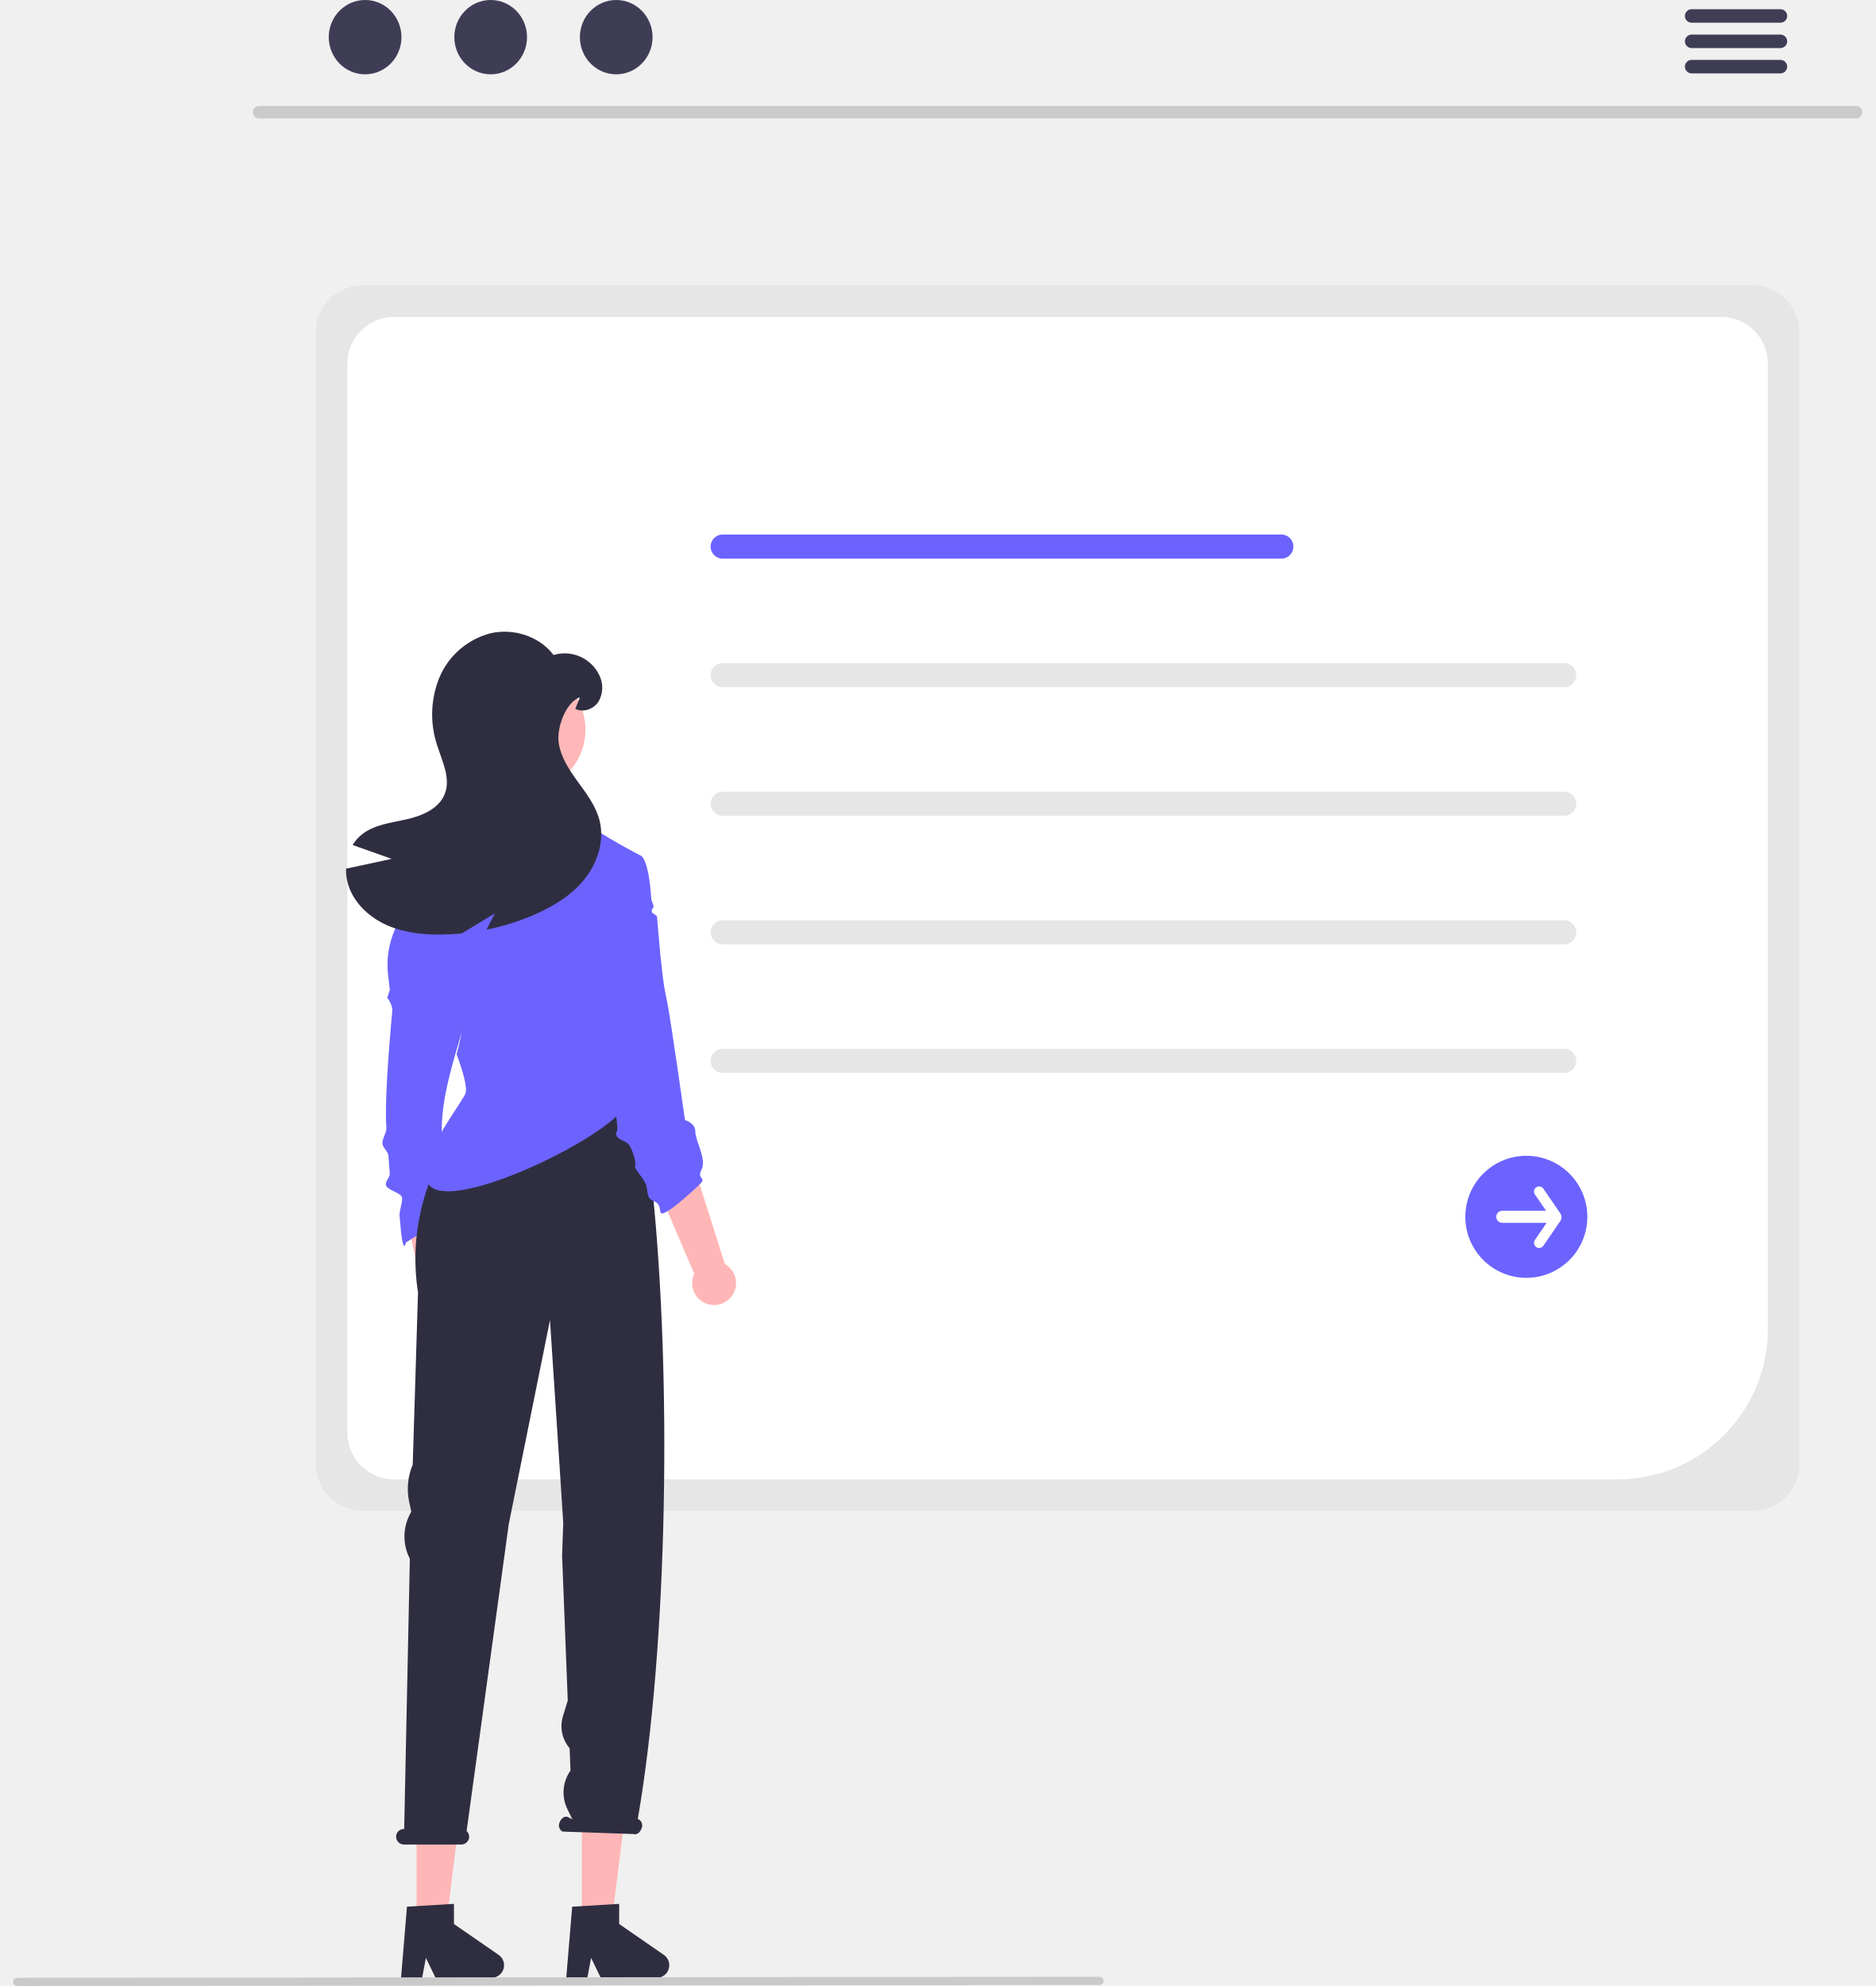
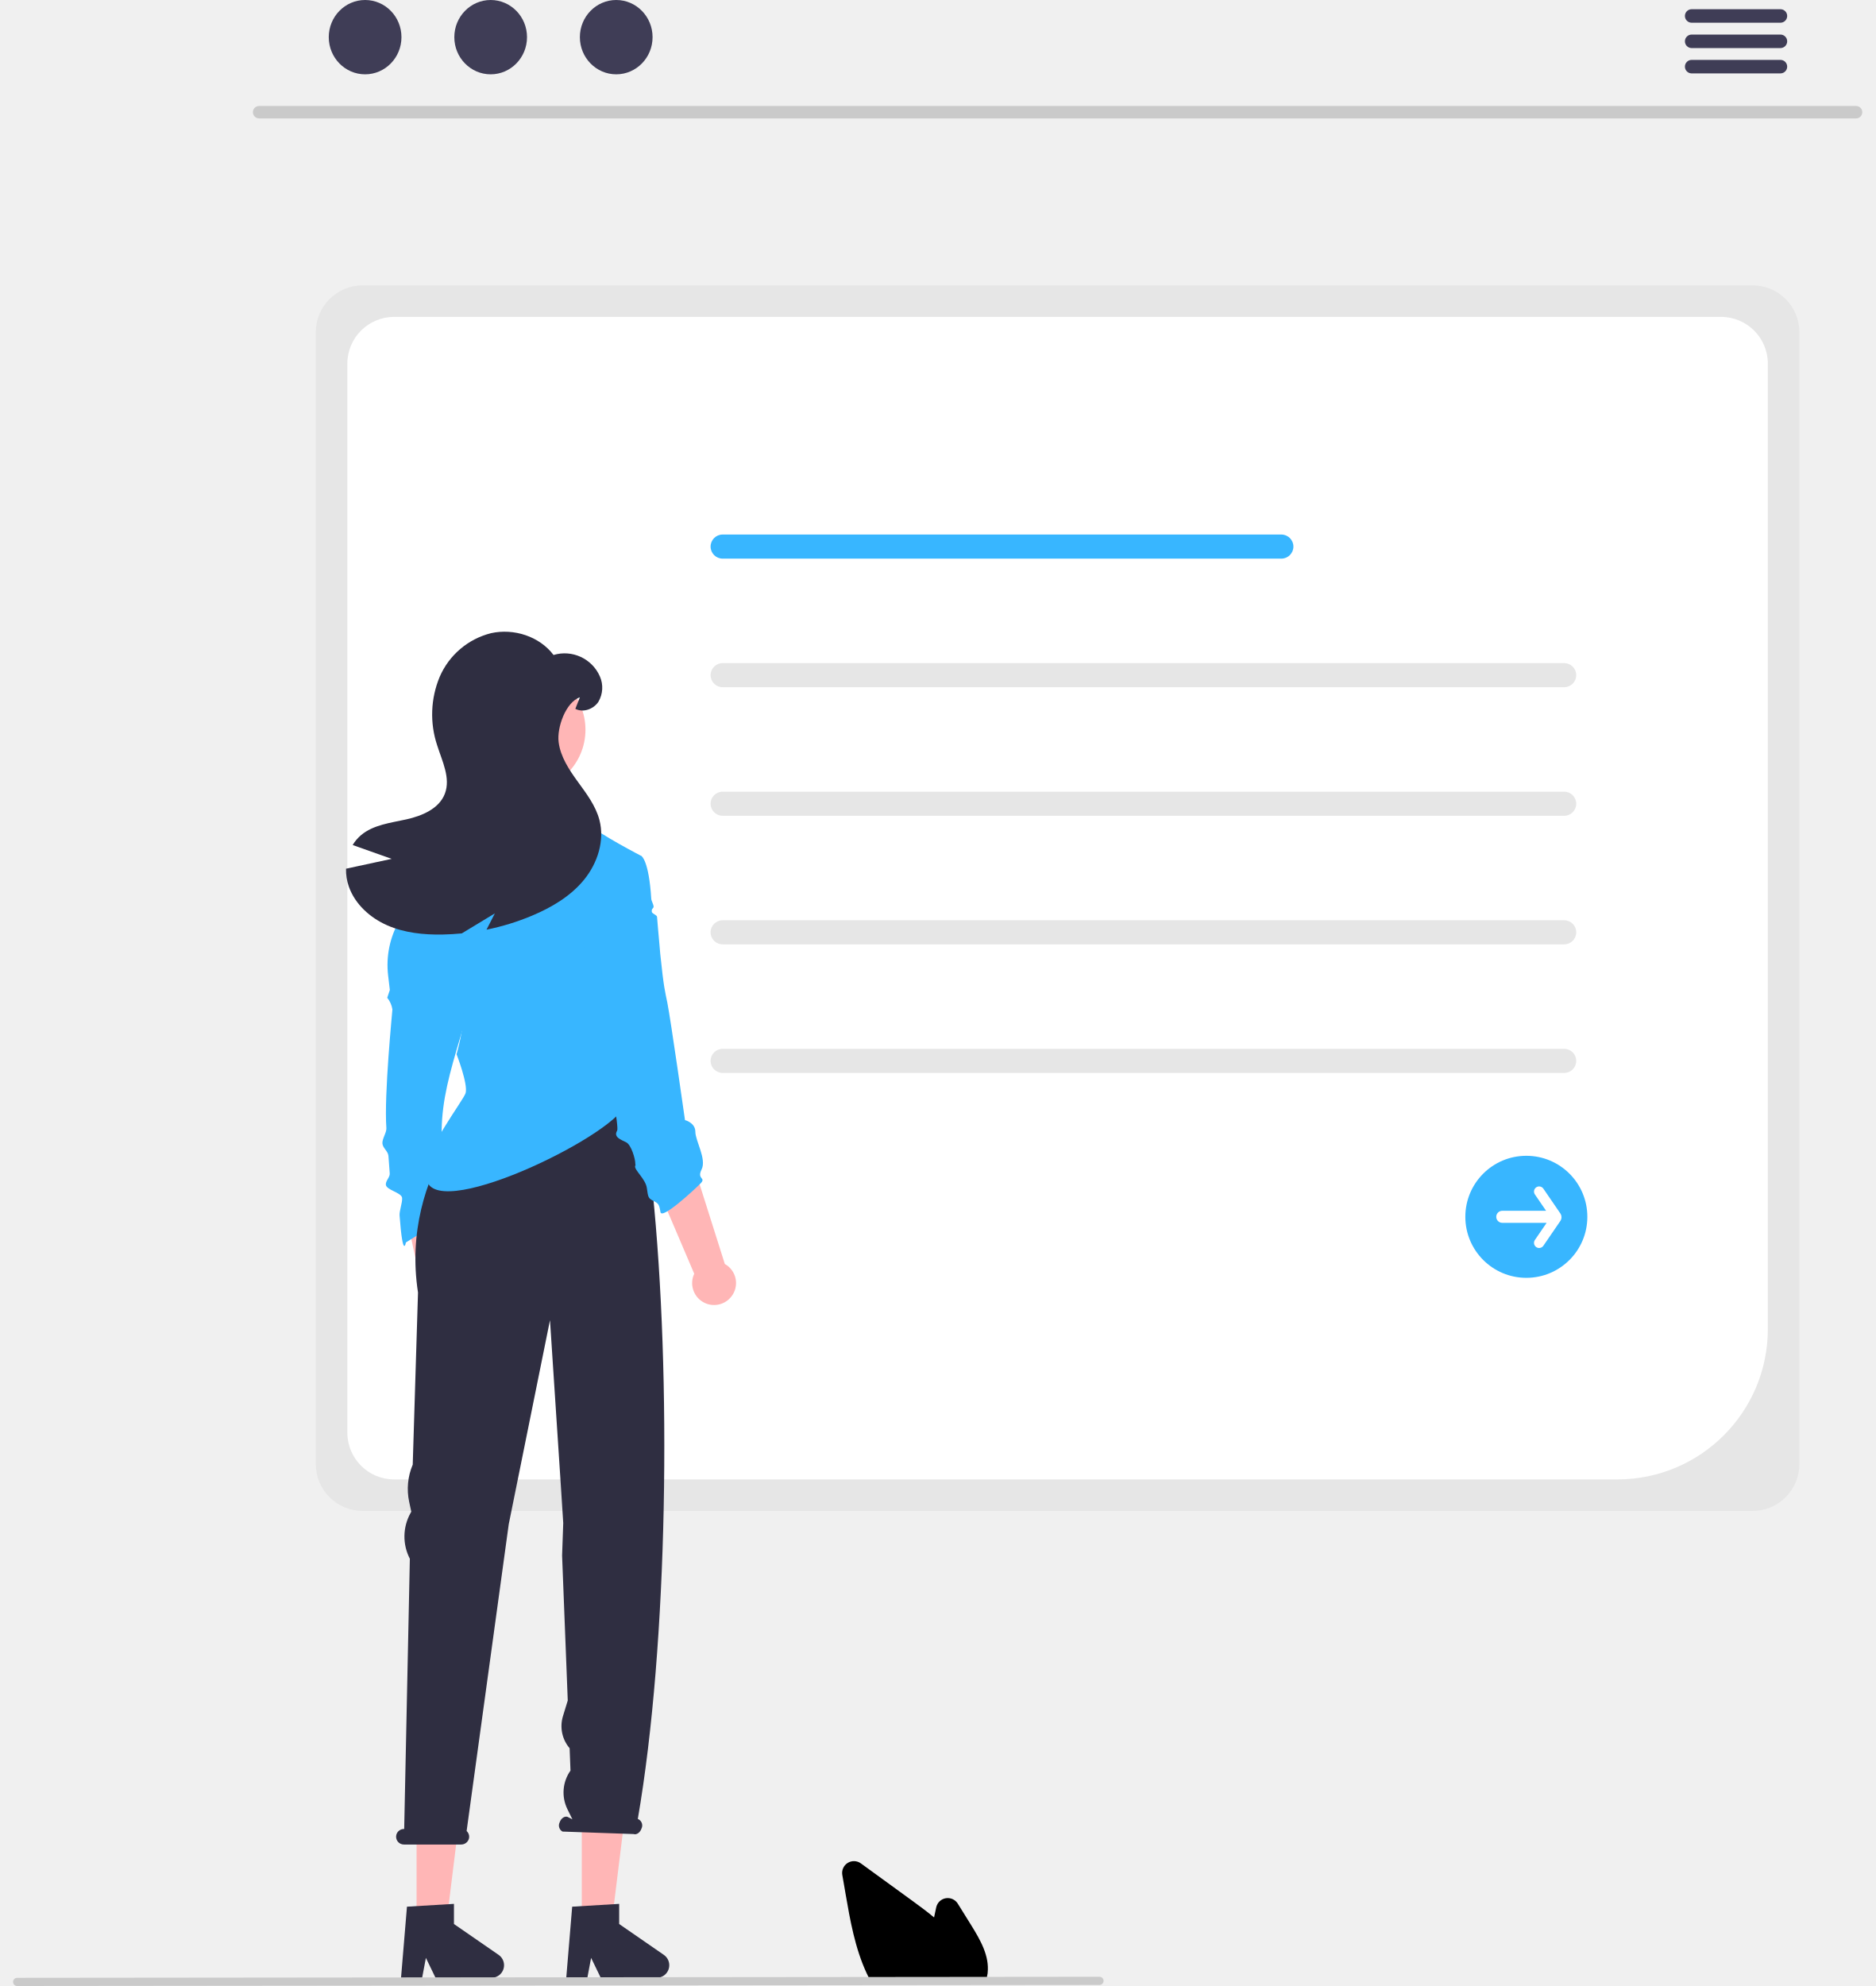
<svg xmlns="http://www.w3.org/2000/svg" data-name="Layer 1" width="538.715" height="570.41" viewBox="0 0 538.715 578.41">
  <path d="M837.41,600.844H432.475a13.625,13.625,0,0,1-13.609-13.609V257.512a13.625,13.625,0,0,1,13.609-13.609h404.936a13.625,13.625,0,0,1,13.609,13.609V587.235A13.625,13.625,0,0,1,837.41,600.844Z" transform="translate(-330.6427 -160.7948)" fill="#e6e6e6" />
  <path d="M798.066,591.665H441.656a13.625,13.625,0,0,1-13.609-13.609V266.699a13.625,13.625,0,0,1,13.609-13.609H828.231a13.625,13.625,0,0,1,13.609,13.609V547.891A43.823,43.823,0,0,1,798.066,591.665Z" transform="translate(-330.6427 -160.7948)" fill="#fff" />
-   <path d="M700.125,323.493H537.372a3.51,3.51,0,1,1,0-7.02H700.125a3.51,3.51,0,0,1,0,7.02Z" transform="translate(-330.6427 -160.7948)" fill="#6c63ff" />
+   <path d="M700.125,323.493H537.372a3.51,3.51,0,1,1,0-7.02H700.125a3.51,3.51,0,0,1,0,7.02Z" transform="translate(-330.6427 -160.7948)" fill="#38b6ff" />
  <path d="M782.514,360.94H537.372a3.51,3.51,0,1,1,0-7.02H782.514a3.51,3.51,0,0,1,0,7.02Z" transform="translate(-330.6427 -160.7948)" fill="#e6e6e6" />
  <path d="M782.514,398.387H537.372a3.51,3.51,0,1,1,0-7.02H782.514a3.51,3.51,0,0,1,0,7.02Z" transform="translate(-330.6427 -160.7948)" fill="#e6e6e6" />
  <path d="M782.514,435.834H537.372a3.51,3.51,0,1,1,0-7.02H782.514a3.51,3.51,0,0,1,0,7.02Z" transform="translate(-330.6427 -160.7948)" fill="#e6e6e6" />
  <path d="M782.514,473.281H537.372a3.51,3.51,0,1,1,0-7.02H782.514a3.51,3.51,0,0,1,0,7.02Z" transform="translate(-330.6427 -160.7948)" fill="#e6e6e6" />
-   <path d="M771.49,532.956a17.772,17.772,0,1,1,17.772-17.772A17.772,17.772,0,0,1,771.49,532.956Z" transform="translate(-330.6427 -160.7948)" fill="#6c63ff" />
+   <path d="M771.49,532.956a17.772,17.772,0,1,1,17.772-17.772A17.772,17.772,0,0,1,771.49,532.956Z" transform="translate(-330.6427 -160.7948)" fill="#38b6ff" />
  <path d="M781.488,514.339l-5.038-7.354a1.494,1.494,0,1,0-2.465,1.689l3.258,4.756H764.477a1.753,1.753,0,1,0,0,3.506h12.926l-3.419,4.99a1.494,1.494,0,0,0,2.465,1.689l5.038-7.354a1.972,1.972,0,0,0,0-1.923Z" transform="translate(-330.6427 -160.7948)" fill="#fff" />
  <path d="M867.59,195.279h-465.293a1.807,1.807,0,0,1,0-3.613h465.293a1.807,1.807,0,0,1,0,3.613Z" transform="translate(-330.6427 -160.7948)" fill="#cacaca" />
  <ellipse cx="102.579" cy="10.823" rx="10.588" ry="10.823" fill="#3f3d56" />
  <ellipse cx="139.154" cy="10.823" rx="10.588" ry="10.823" fill="#3f3d56" />
  <ellipse cx="175.729" cy="10.823" rx="10.588" ry="10.823" fill="#3f3d56" />
  <path d="M845.569,163.478h-25.981a1.968,1.968,0,0,0,0,3.934h25.981a1.968,1.968,0,0,0,0-3.934Z" transform="translate(-330.6427 -160.7948)" fill="#3f3d56" />
  <path d="M845.569,170.862h-25.981a1.968,1.968,0,0,0,0,3.934h25.981a1.968,1.968,0,0,0,0-3.934Z" transform="translate(-330.6427 -160.7948)" fill="#3f3d56" />
  <path d="M845.569,178.237h-25.981a1.968,1.968,0,0,0,0,3.934h25.981a1.968,1.968,0,0,0,0-3.934Z" transform="translate(-330.6427 -160.7948)" fill="#3f3d56" />
  <path d="M460.526,551.422a6.352,6.352,0,0,0,.004-9.739L456.677,508.388l-12.234,2.833,6.799,31.561A6.386,6.386,0,0,0,460.526,551.422Z" transform="translate(-330.6427 -160.7948)" fill="#ffb6b6" />
-   <path d="M459.262,513.817l-14.164,8.836s-.862,5.179-1.836-7.836c-.102-1.359.846-3.725.742-5.12-.118-1.573-4.623-2.289-4.742-3.88-.084-1.133,1.218-2.141,1.134-3.271-.127-1.712-.254-3.414-.378-5.088-.104-1.401-1.656-2.289-1.756-3.641-.101-1.363,1.25-3.19,1.155-4.482-.714-9.688,1.755-34.063,1.755-34.559a7.07,7.07,0,0,0-1.505-3.392l.756-2.261-.5-4.242a25.901,25.901,0,0,1,3.339-16.063h0l3.597-2.355,16.598,27.917C456.472,478.537,451.913,488.025,459.262,513.817Z" transform="translate(-330.6427 -160.7948)" fill="#6c63ff" />
+   <path d="M459.262,513.817l-14.164,8.836s-.862,5.179-1.836-7.836c-.102-1.359.846-3.725.742-5.12-.118-1.573-4.623-2.289-4.742-3.88-.084-1.133,1.218-2.141,1.134-3.271-.127-1.712-.254-3.414-.378-5.088-.104-1.401-1.656-2.289-1.756-3.641-.101-1.363,1.25-3.19,1.155-4.482-.714-9.688,1.755-34.063,1.755-34.559a7.07,7.07,0,0,0-1.505-3.392l.756-2.261-.5-4.242a25.901,25.901,0,0,1,3.339-16.063h0l3.597-2.355,16.598,27.917C456.472,478.537,451.913,488.025,459.262,513.817Z" transform="translate(-330.6427 -160.7948)" fill="#38b6ff" />
  <polygon points="117.567 561.177 126.135 561.177 130.213 528.128 117.567 528.128 117.567 561.177" fill="#ffb6b6" />
  <path d="M445.414,716.103l13.689-.817V721.151l13.014,8.988a3.663,3.663,0,0,1-2.082,6.678l-16.297,0-2.809-5.801-1.097,5.801h-6.145Z" transform="translate(-330.6427 -160.7948)" fill="#2f2e41" />
  <polygon points="165.696 561.177 174.264 561.177 178.341 528.128 165.696 528.128 165.696 561.177" fill="#ffb6b6" />
  <path d="M493.542,716.103l13.689-.817V721.151l13.014,8.988a3.663,3.663,0,0,1-2.082,6.678l-16.297,0-2.809-5.801L497.961,736.817h-6.145Z" transform="translate(-330.6427 -160.7948)" fill="#2f2e41" />
  <path d="M444.573,693.472h.033l1.648-78.705a14.051,14.051,0,0,1,.184-13.278l.236-.427-.612-2.835a18.061,18.061,0,0,1,1.032-10.87l1.537-50.125c-5.492-35.593,20.681-58.805,20.681-58.805h39.208l8.417,28.92c5.565,54.215,4.555,132.014-4.275,183.198l.241.122a2.034,2.034,0,0,1,.831,2.682c-.408,1.182-1.441,1.898-2.308,1.599l-20.706-.72a2.034,2.034,0,0,1-.831-2.682c.408-1.182,1.441-1.898,2.308-1.599l1.408.712-1.453-2.957a11.029,11.029,0,0,1,.898-11.236h0l-.254-6.51,0,0a9.915,9.915,0,0,1-1.94-9.343l1.397-4.559-1.65-42.217.333-9.471-.686-10.745-3.174-48.331-12.014,59.433L462.791,694.07a2.25,2.25,0,0,1,.69,2.154,2.334,2.334,0,0,1-2.312,1.776H444.513a2.269,2.269,0,0,1-2.185-2.873A2.297,2.297,0,0,1,444.573,693.472Z" transform="translate(-330.6427 -160.7948)" fill="#2f2e41" />
  <path d="M539.853,538.484a6.352,6.352,0,0,0-1.846-9.563L527.897,496.966l-11.473,5.106,12.672,29.694a6.386,6.386,0,0,0,10.757,6.719Z" transform="translate(-330.6427 -160.7948)" fill="#ffb6b6" />
-   <path d="M498.254,436.893S509.784,477.695,509.262,481.817c-1.077,8.5-54.06,34.627-58,23l.494-3.822c-1.991-3.981,10.154-19.781,10.744-21.848.749-2.643-2.643-11.319-2.643-11.319s2.344-7.921,1.97-12.825c-.381-4.904-1.512-4.148-5.66-7.172-4.148-3.017-10.938-16.972-10.938-16.972s3.017-13.581,3.017-16.223,12.395-7.144,13.9-8.649a14.129,14.129,0,0,0,1.644-2.823c.305-.61.111-2.025.437-2.726.208-.458.936-.173,1.151-.645.208-.458.028-.985.236-1.436.271-.596.922-1.117,1.179-1.678,1.179-2.58,2.185-4.682,2.497-4.682.749,0,24.9,3.399,24.9,3.399a36.222,36.222,0,0,0,4.522,5.66c2.643,2.636,15.009,9.051,15.009,9.051Z" transform="translate(-330.6427 -160.7948)" fill="#6c63ff" />
-   <path d="M530.865,505.536c-1.887,1.887-11.222,10.549-11.604,8.28-.375-2.261-.578-2.531-2.09-3.28-1.512-.756-1.512-1.131-1.887-3.773-.375-2.643-3.773-5.285-3.392-6.416.375-1.131.025.308.025-.83,0-1.131-1.131-5.278-2.643-6.034-1.505-.756-3.773-1.505-2.636-3.392,1.131-1.887-10.647-58.484-10.647-58.484l10.563-20.745,7.165-.756s2.177,1.246,2.859,12.477c.035.569.655,1.613.681,2.234.022.516-.549.602-.533,1.155q.005.177.01.357c.014.551,1.501.956,1.523,1.487.04.949.624,7.005.687,7.895q.106,1.505.251,2.899c1.043,10.121,1.416,10.976,2.062,14.206,1,5,5.145,34.202,5.145,34.202s3.017.749,3.017,3.392,3.328,7.954,1.823,10.971C529.735,504.406,532.752,503.65,530.865,505.536Z" transform="translate(-330.6427 -160.7948)" fill="#6c63ff" />
-   <circle cx="148.874" cy="212.534" r="17.894" fill="#ffb8b8" />
+   <path d="M498.254,436.893S509.784,477.695,509.262,481.817c-1.077,8.5-54.06,34.627-58,23l.494-3.822c-1.991-3.981,10.154-19.781,10.744-21.848.749-2.643-2.643-11.319-2.643-11.319s2.344-7.921,1.97-12.825c-.381-4.904-1.512-4.148-5.66-7.172-4.148-3.017-10.938-16.972-10.938-16.972s3.017-13.581,3.017-16.223,12.395-7.144,13.9-8.649a14.129,14.129,0,0,0,1.644-2.823c.305-.61.111-2.025.437-2.726.208-.458.936-.173,1.151-.645.208-.458.028-.985.236-1.436.271-.596.922-1.117,1.179-1.678,1.179-2.58,2.185-4.682,2.497-4.682.749,0,24.9,3.399,24.9,3.399a36.222,36.222,0,0,0,4.522,5.66c2.643,2.636,15.009,9.051,15.009,9.051Z" transform="translate(-330.6427 -160.7948)" fill="#38b6ff" />
+   <path d="M530.865,505.536c-1.887,1.887-11.222,10.549-11.604,8.28-.375-2.261-.578-2.531-2.09-3.28-1.512-.756-1.512-1.131-1.887-3.773-.375-2.643-3.773-5.285-3.392-6.416.375-1.131.025.308.025-.83,0-1.131-1.131-5.278-2.643-6.034-1.505-.756-3.773-1.505-2.636-3.392,1.131-1.887-10.647-58.484-10.647-58.484l10.563-20.745,7.165-.756s2.177,1.246,2.859,12.477c.035.569.655,1.613.681,2.234.022.516-.549.602-.533,1.155q.005.177.01.357c.014.551,1.501.956,1.523,1.487.04.949.624,7.005.687,7.895q.106,1.505.251,2.899c1.043,10.121,1.416,10.976,2.062,14.206,1,5,5.145,34.202,5.145,34.202s3.017.749,3.017,3.392,3.328,7.954,1.823,10.971C529.735,504.406,532.752,503.65,530.865,505.536Z" transform="translate(-330.6427 -160.7948)" fill="#38b6ff" />
+   <circle cx="148.874" cy="212.534" r="17.894" fill="#ffb6b6" />
  <path d="M440.958,410.934q-5.68-2.013-11.36-4.033a11.435,11.435,0,0,1,2.459-2.894c3.605-3.01,8.581-3.554,13.159-4.57,4.585-1.016,9.561-3.097,11.236-7.479,1.741-4.556-.783-9.474-2.249-14.116a28.443,28.443,0,0,1,.74-19.919,22.172,22.172,0,0,1,14.965-12.723c6.63-1.473,14.123.928,18.2,6.354a11.222,11.222,0,0,1,13.507,6.253,8.125,8.125,0,0,1-.435,7.385c-1.415,2.14-4.439,3.235-6.717,2.046l1.32-3.351c-4.084,1.385-6.739,8.77-6.188,13.05.544,4.273,3.039,8.016,5.571,11.505s5.23,7.015,6.318,11.186c1.567,5.999-.551,12.557-4.468,17.366s-9.437,8.074-15.153,10.475A70.247,70.247,0,0,1,468.588,431.557c.812-1.581,1.618-3.163,2.43-4.744l-9.64,5.832c-1.864.181-3.743.29-5.622.326-5.469.094-11.048-.479-16.053-2.662-5.012-2.191-9.416-6.159-11.229-11.316a14.666,14.666,0,0,1-.812-5.194Q434.309,412.363,440.958,410.934Z" transform="translate(-330.6427 -160.7948)" fill="#2f2e41" />
-   <path d="M613.875,738.18H580.689l-.143-.259c-.424-.77-.834-1.585-1.217-2.423-3.418-7.318-4.863-15.688-6.138-23.073l-.96-5.566a3.437,3.437,0,0,1,5.41-3.362q7.565,5.505,15.136,10.999c1.911,1.391,4.094,3,6.184,4.739.202-.979.413-1.962.624-2.931a3.439,3.439,0,0,1,6.281-1.086l3.883,6.238c2.832,4.556,5.332,9.045,4.822,13.887a.756.756,0,0,1-.013.176,10.947,10.947,0,0,1-.563,2.331Z" transform="translate(-330.6427 -160.7948)" fill="#f0f0f0" />
+   <path d="M613.875,738.18H580.689l-.143-.259c-.424-.77-.834-1.585-1.217-2.423-3.418-7.318-4.863-15.688-6.138-23.073l-.96-5.566a3.437,3.437,0,0,1,5.41-3.362q7.565,5.505,15.136,10.999c1.911,1.391,4.094,3,6.184,4.739.202-.979.413-1.962.624-2.931a3.439,3.439,0,0,1,6.281-1.086l3.883,6.238c2.832,4.556,5.332,9.045,4.822,13.887a.756.756,0,0,1-.013.176,10.947,10.947,0,0,1-.563,2.331Z" transform="translate(-330.6427 -160.7948)" fill="#000000" />
  <path d="M647.185,738.898l-315.358.307a1.191,1.191,0,0,1,0-2.381l315.358-.307a1.191,1.191,0,0,1,0,2.381Z" transform="translate(-330.6427 -160.7948)" fill="#cacaca" />
</svg>
